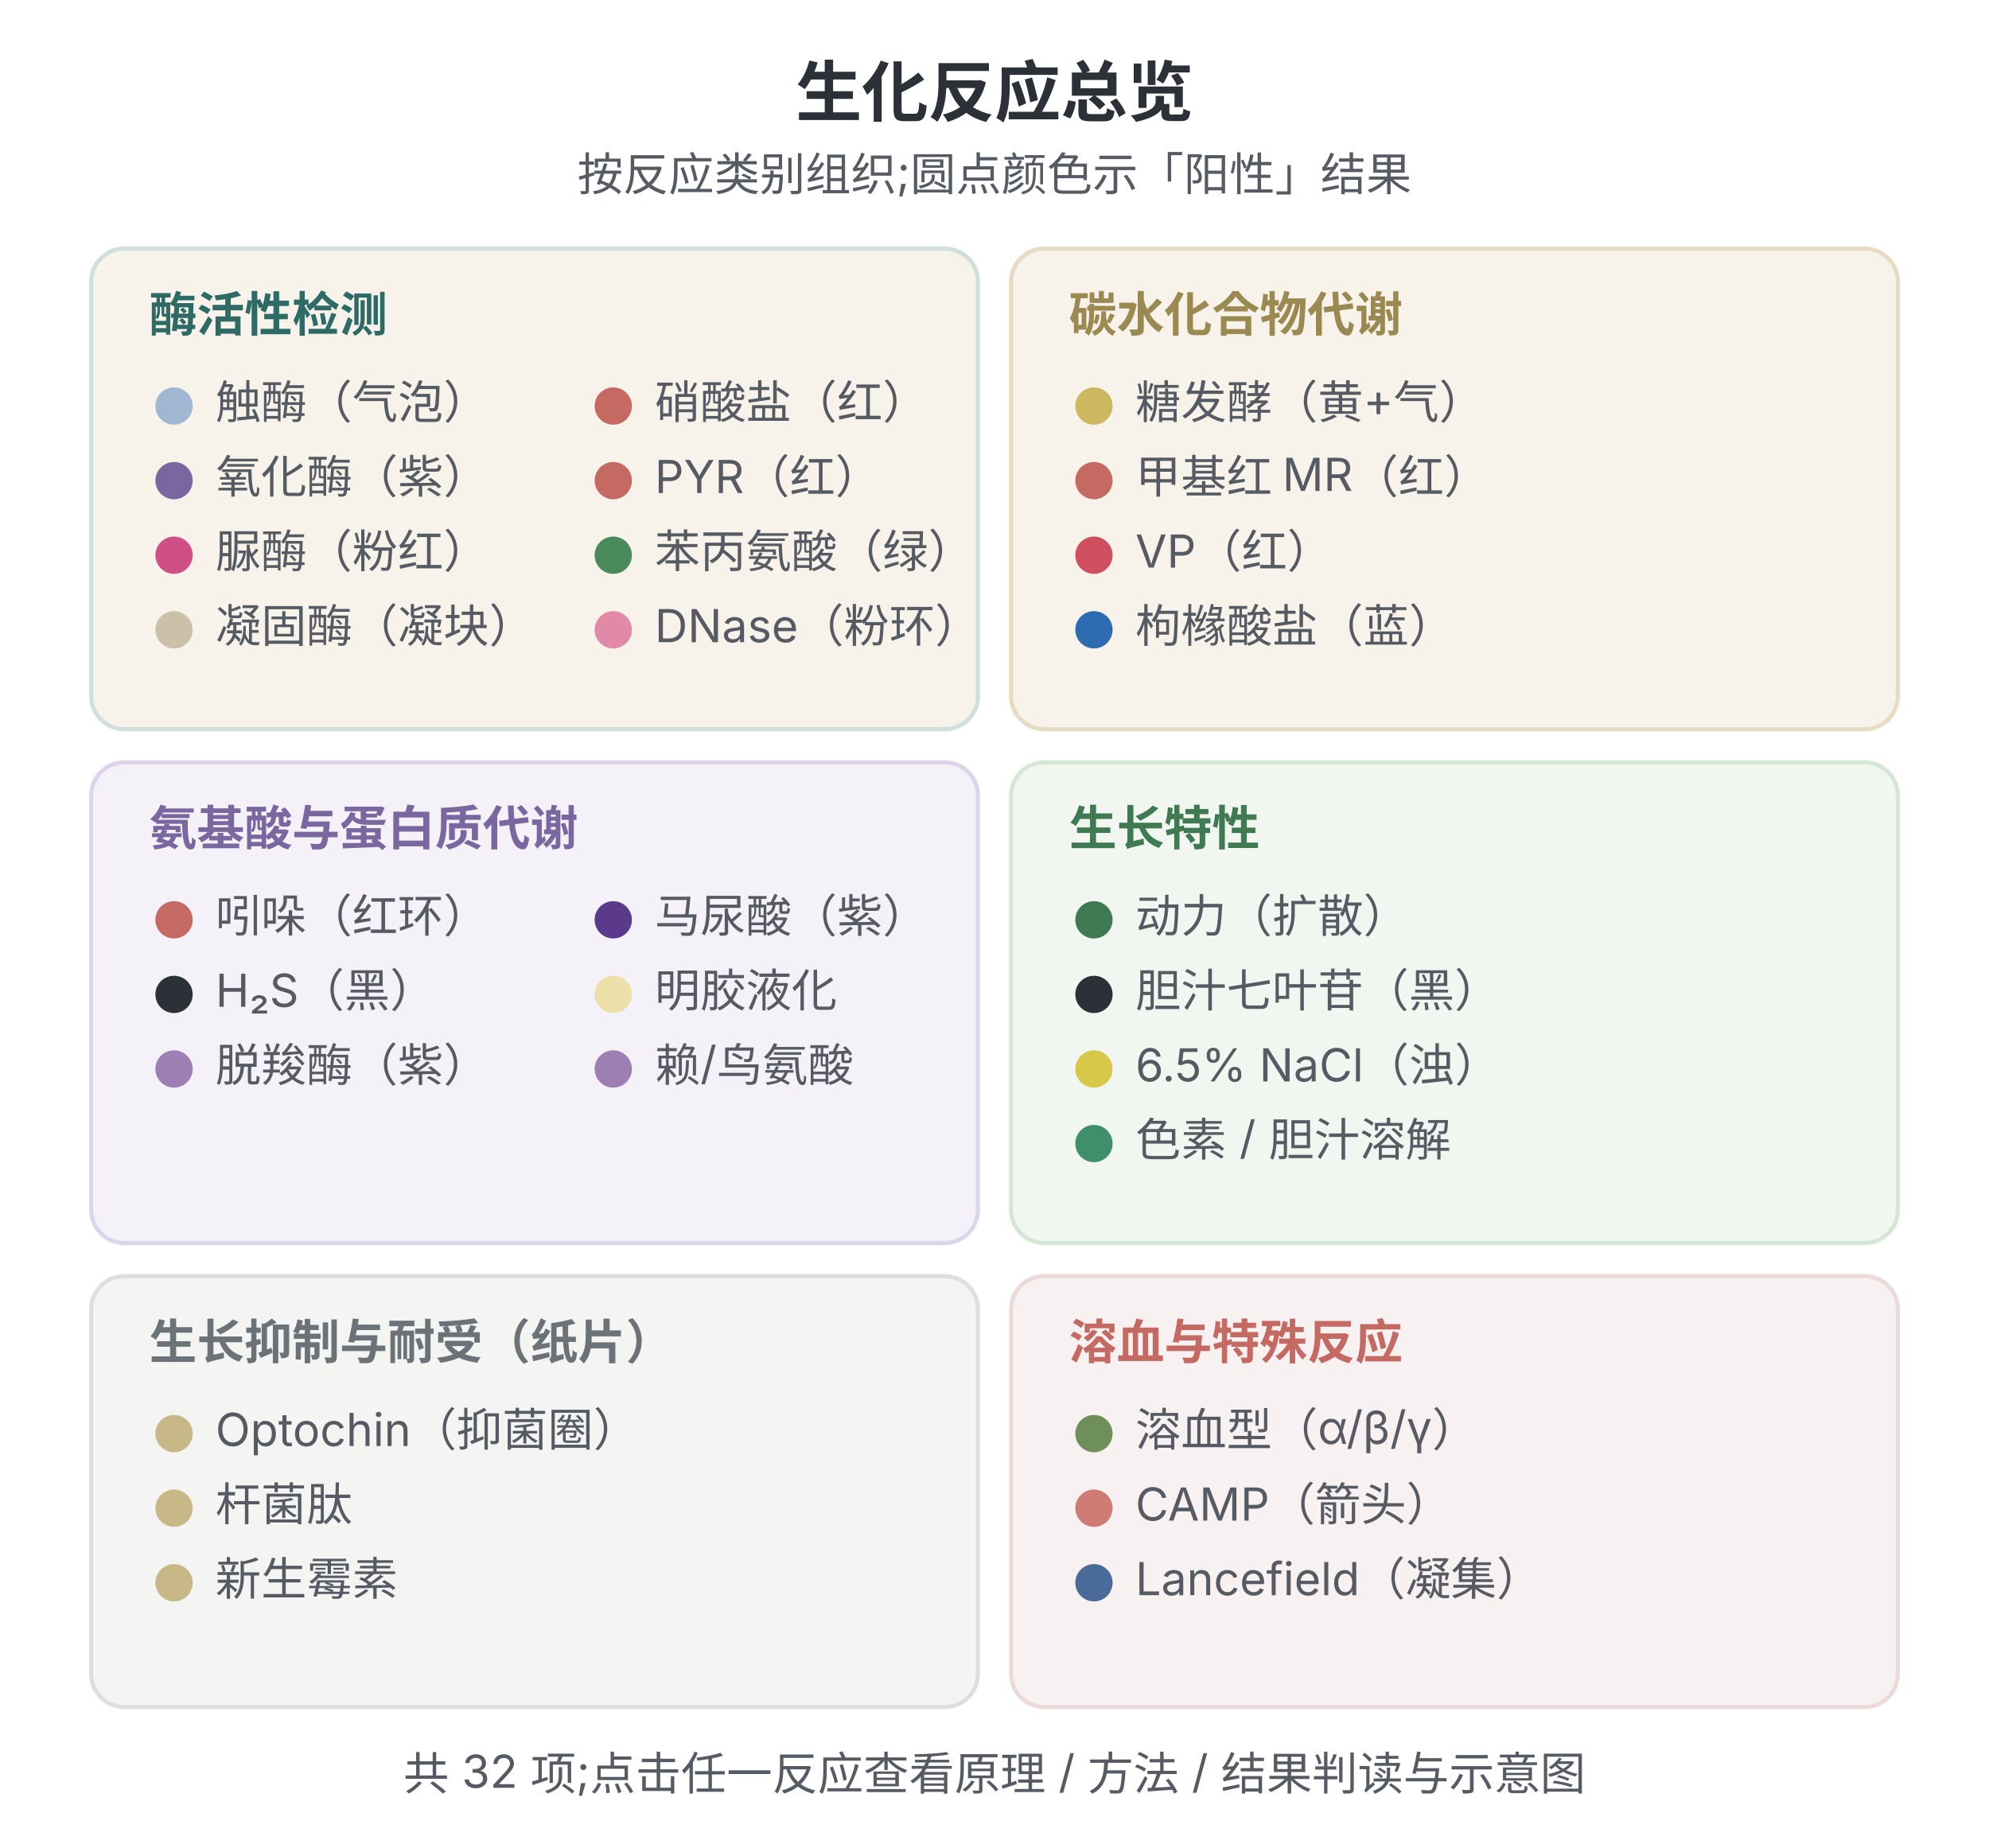
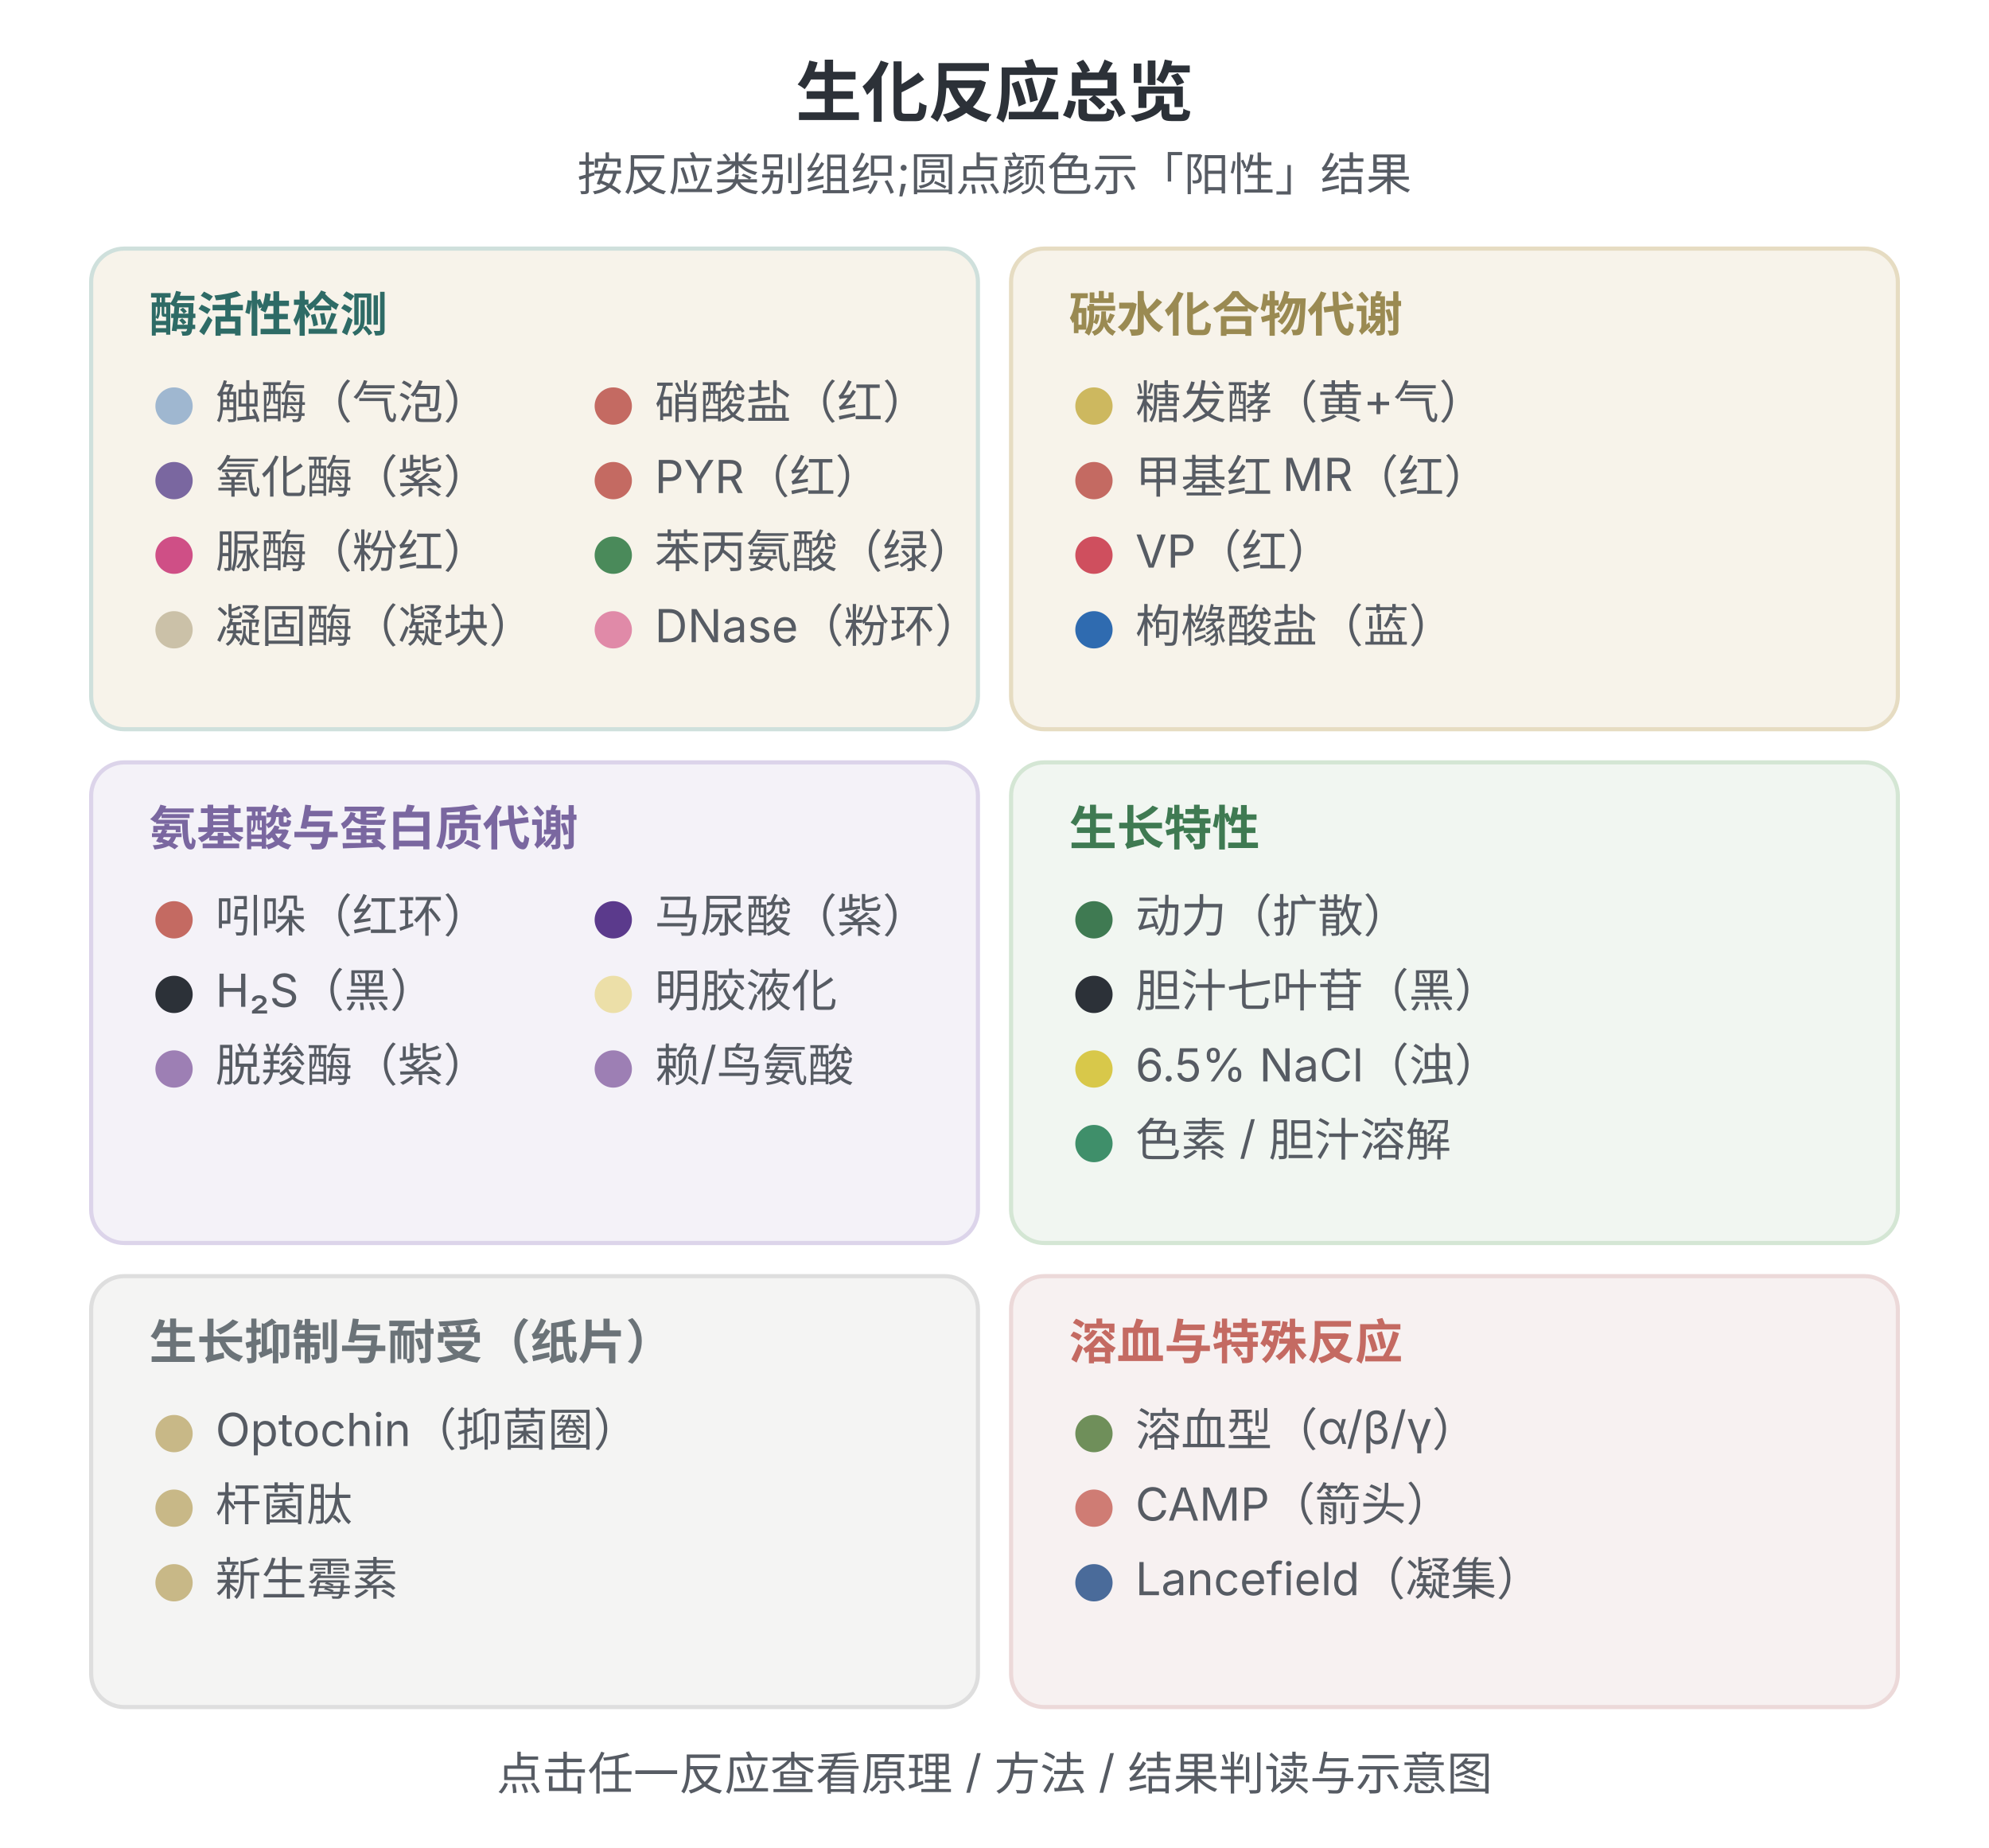
<svg xmlns="http://www.w3.org/2000/svg" role="img" viewBox="0 0 480 446" font-family="-apple-system,'PingFang SC','Microsoft YaHei',sans-serif">
  <rect width="480" height="446" fill="#ffffff" />
  <text x="240" y="28" text-anchor="middle" font-size="16" font-weight="700" fill="#2c3138">生化反应总览</text>
  <text x="240" y="46" text-anchor="middle" font-size="11" fill="#565b63">按反应类别组织;圆点颜色示「阳性」结果</text>
  <g>
    <rect x="22" y="60" width="214" height="116" rx="8" fill="#f7f3ea" stroke="#cfe0dc" />
    <text x="36" y="80" font-size="11.5" font-weight="700" fill="#2e6b66">酶活性检测</text>
    <g font-size="11" fill="#565b63">
      <circle cx="42" cy="98" r="4.5" fill="#9fb7d0" />
      <text x="52" y="101">触酶（气泡）</text>
      <circle cx="42" cy="116" r="4.5" fill="#7a67a0" />
      <text x="52" y="119">氧化酶（紫）</text>
      <circle cx="42" cy="134" r="4.5" fill="#cf4f86" />
      <text x="52" y="137">脲酶（粉红）</text>
      <circle cx="148" cy="98" r="4.5" fill="#c46a62" />
      <text x="158" y="101">硝酸盐（红）</text>
      <circle cx="148" cy="116" r="4.5" fill="#c46a62" />
      <text x="158" y="119">PYR（红）</text>
      <circle cx="148" cy="134" r="4.5" fill="#4a8a5a" />
      <text x="158" y="137">苯丙氨酸（绿）</text>
      <circle cx="42" cy="152" r="4.5" fill="#cbc1a8" />
      <text x="52" y="155">凝固酶（凝块）</text>
      <circle cx="148" cy="152" r="4.5" fill="#e08aa8" />
      <text x="158" y="155">DNase（粉环）</text>
    </g>
  </g>
  <g>
    <rect x="244" y="60" width="214" height="116" rx="8" fill="#f7f3ea" stroke="#e6dcc2" />
    <text x="258" y="80" font-size="11.5" font-weight="700" fill="#9a8a52">碳水化合物代谢</text>
    <g font-size="11" fill="#565b63">
      <circle cx="264" cy="98" r="4.5" fill="#cdb85f" />
      <text x="274" y="101">糖发酵（黄+气）</text>
      <circle cx="264" cy="116" r="4.5" fill="#c46a62" />
      <text x="274" y="119">甲基红 MR（红）</text>
      <circle cx="264" cy="134" r="4.5" fill="#cf4f5e" />
      <text x="274" y="137">VP（红）</text>
      <circle cx="264" cy="152" r="4.5" fill="#2f6bb0" />
      <text x="274" y="155">枸橼酸盐（蓝）</text>
    </g>
  </g>
  <g>
    <rect x="22" y="184" width="214" height="116" rx="8" fill="#f4f2f8" stroke="#dcd4ea" />
    <text x="36" y="204" font-size="11.5" font-weight="700" fill="#7a67a0">氨基酸与蛋白质代谢</text>
    <g font-size="11" fill="#565b63">
      <circle cx="42" cy="222" r="4.5" fill="#c46a62" />
      <text x="52" y="225">吲哚（红环）</text>
      <circle cx="42" cy="240" r="4.5" fill="#2c3138" />
      <text x="52" y="243">H₂S（黑）</text>
      <circle cx="42" cy="258" r="4.5" fill="#9d7fb4" />
      <text x="52" y="261">脱羧酶（紫）</text>
      <circle cx="148" cy="222" r="4.5" fill="#5b3a8c" />
      <text x="158" y="225">马尿酸（紫）</text>
      <circle cx="148" cy="240" r="4.5" fill="#ecdfa8" />
      <text x="158" y="243">明胶液化</text>
      <circle cx="148" cy="258" r="4.5" fill="#9d7fb4" />
      <text x="158" y="261">赖/鸟氨酸</text>
    </g>
  </g>
  <g>
    <rect x="244" y="184" width="214" height="116" rx="8" fill="#f1f6f1" stroke="#d4e6d4" />
    <text x="258" y="204" font-size="11.5" font-weight="700" fill="#3f7a52">生长特性</text>
    <g font-size="11" fill="#565b63">
      <circle cx="264" cy="222" r="4.5" fill="#3f7a52" />
      <text x="274" y="225">动力（扩散）</text>
      <circle cx="264" cy="240" r="4.5" fill="#2c3138" />
      <text x="274" y="243">胆汁七叶苷（黑）</text>
      <circle cx="264" cy="258" r="4.5" fill="#d8c84a" />
      <text x="274" y="261">6.5% NaCl（浊）</text>
      <circle cx="264" cy="276" r="4.5" fill="#3f8f6a" />
      <text x="274" y="279">色素 / 胆汁溶解</text>
    </g>
  </g>
  <g>
    <rect x="22" y="308" width="214" height="104" rx="8" fill="#f4f4f3" stroke="#dedede" />
    <text x="36" y="328" font-size="11.5" font-weight="700" fill="#6b7378">生长抑制与耐受（纸片）</text>
    <g font-size="11" fill="#565b63">
      <circle cx="42" cy="346" r="4.5" fill="#c8b887" />
      <text x="52" y="349">Optochin（抑菌圈）</text>
      <circle cx="42" cy="364" r="4.5" fill="#c8b887" />
      <text x="52" y="367">杆菌肽</text>
      <circle cx="42" cy="382" r="4.5" fill="#c8b887" />
      <text x="52" y="385">新生霉素</text>
    </g>
  </g>
  <g>
    <rect x="244" y="308" width="214" height="104" rx="8" fill="#f7f1f1" stroke="#ecd9d9" />
    <text x="258" y="328" font-size="11.5" font-weight="700" fill="#c46a62">溶血与特殊反应</text>
    <g font-size="11" fill="#565b63">
      <circle cx="264" cy="346" r="4.5" fill="#6f8f5a" />
      <text x="274" y="349">溶血型（α/β/γ）</text>
      <circle cx="264" cy="364" r="4.5" fill="#cf7c74" />
      <text x="274" y="367">CAMP（箭头）</text>
      <circle cx="264" cy="382" r="4.5" fill="#4a6b9a" />
      <text x="274" y="385">Lancefield（凝集）</text>
    </g>
  </g>
-   <text x="240" y="432" text-anchor="middle" font-size="11" fill="#565b63">共 32 项;点击任一反应查看原理 / 方法 / 结果判读与示意图</text>
+   <text x="240" y="432" text-anchor="middle" font-size="11" fill="#565b63">点击任一反应查看原理 / 方法 / 结果判读与示意图</text>
</svg>
